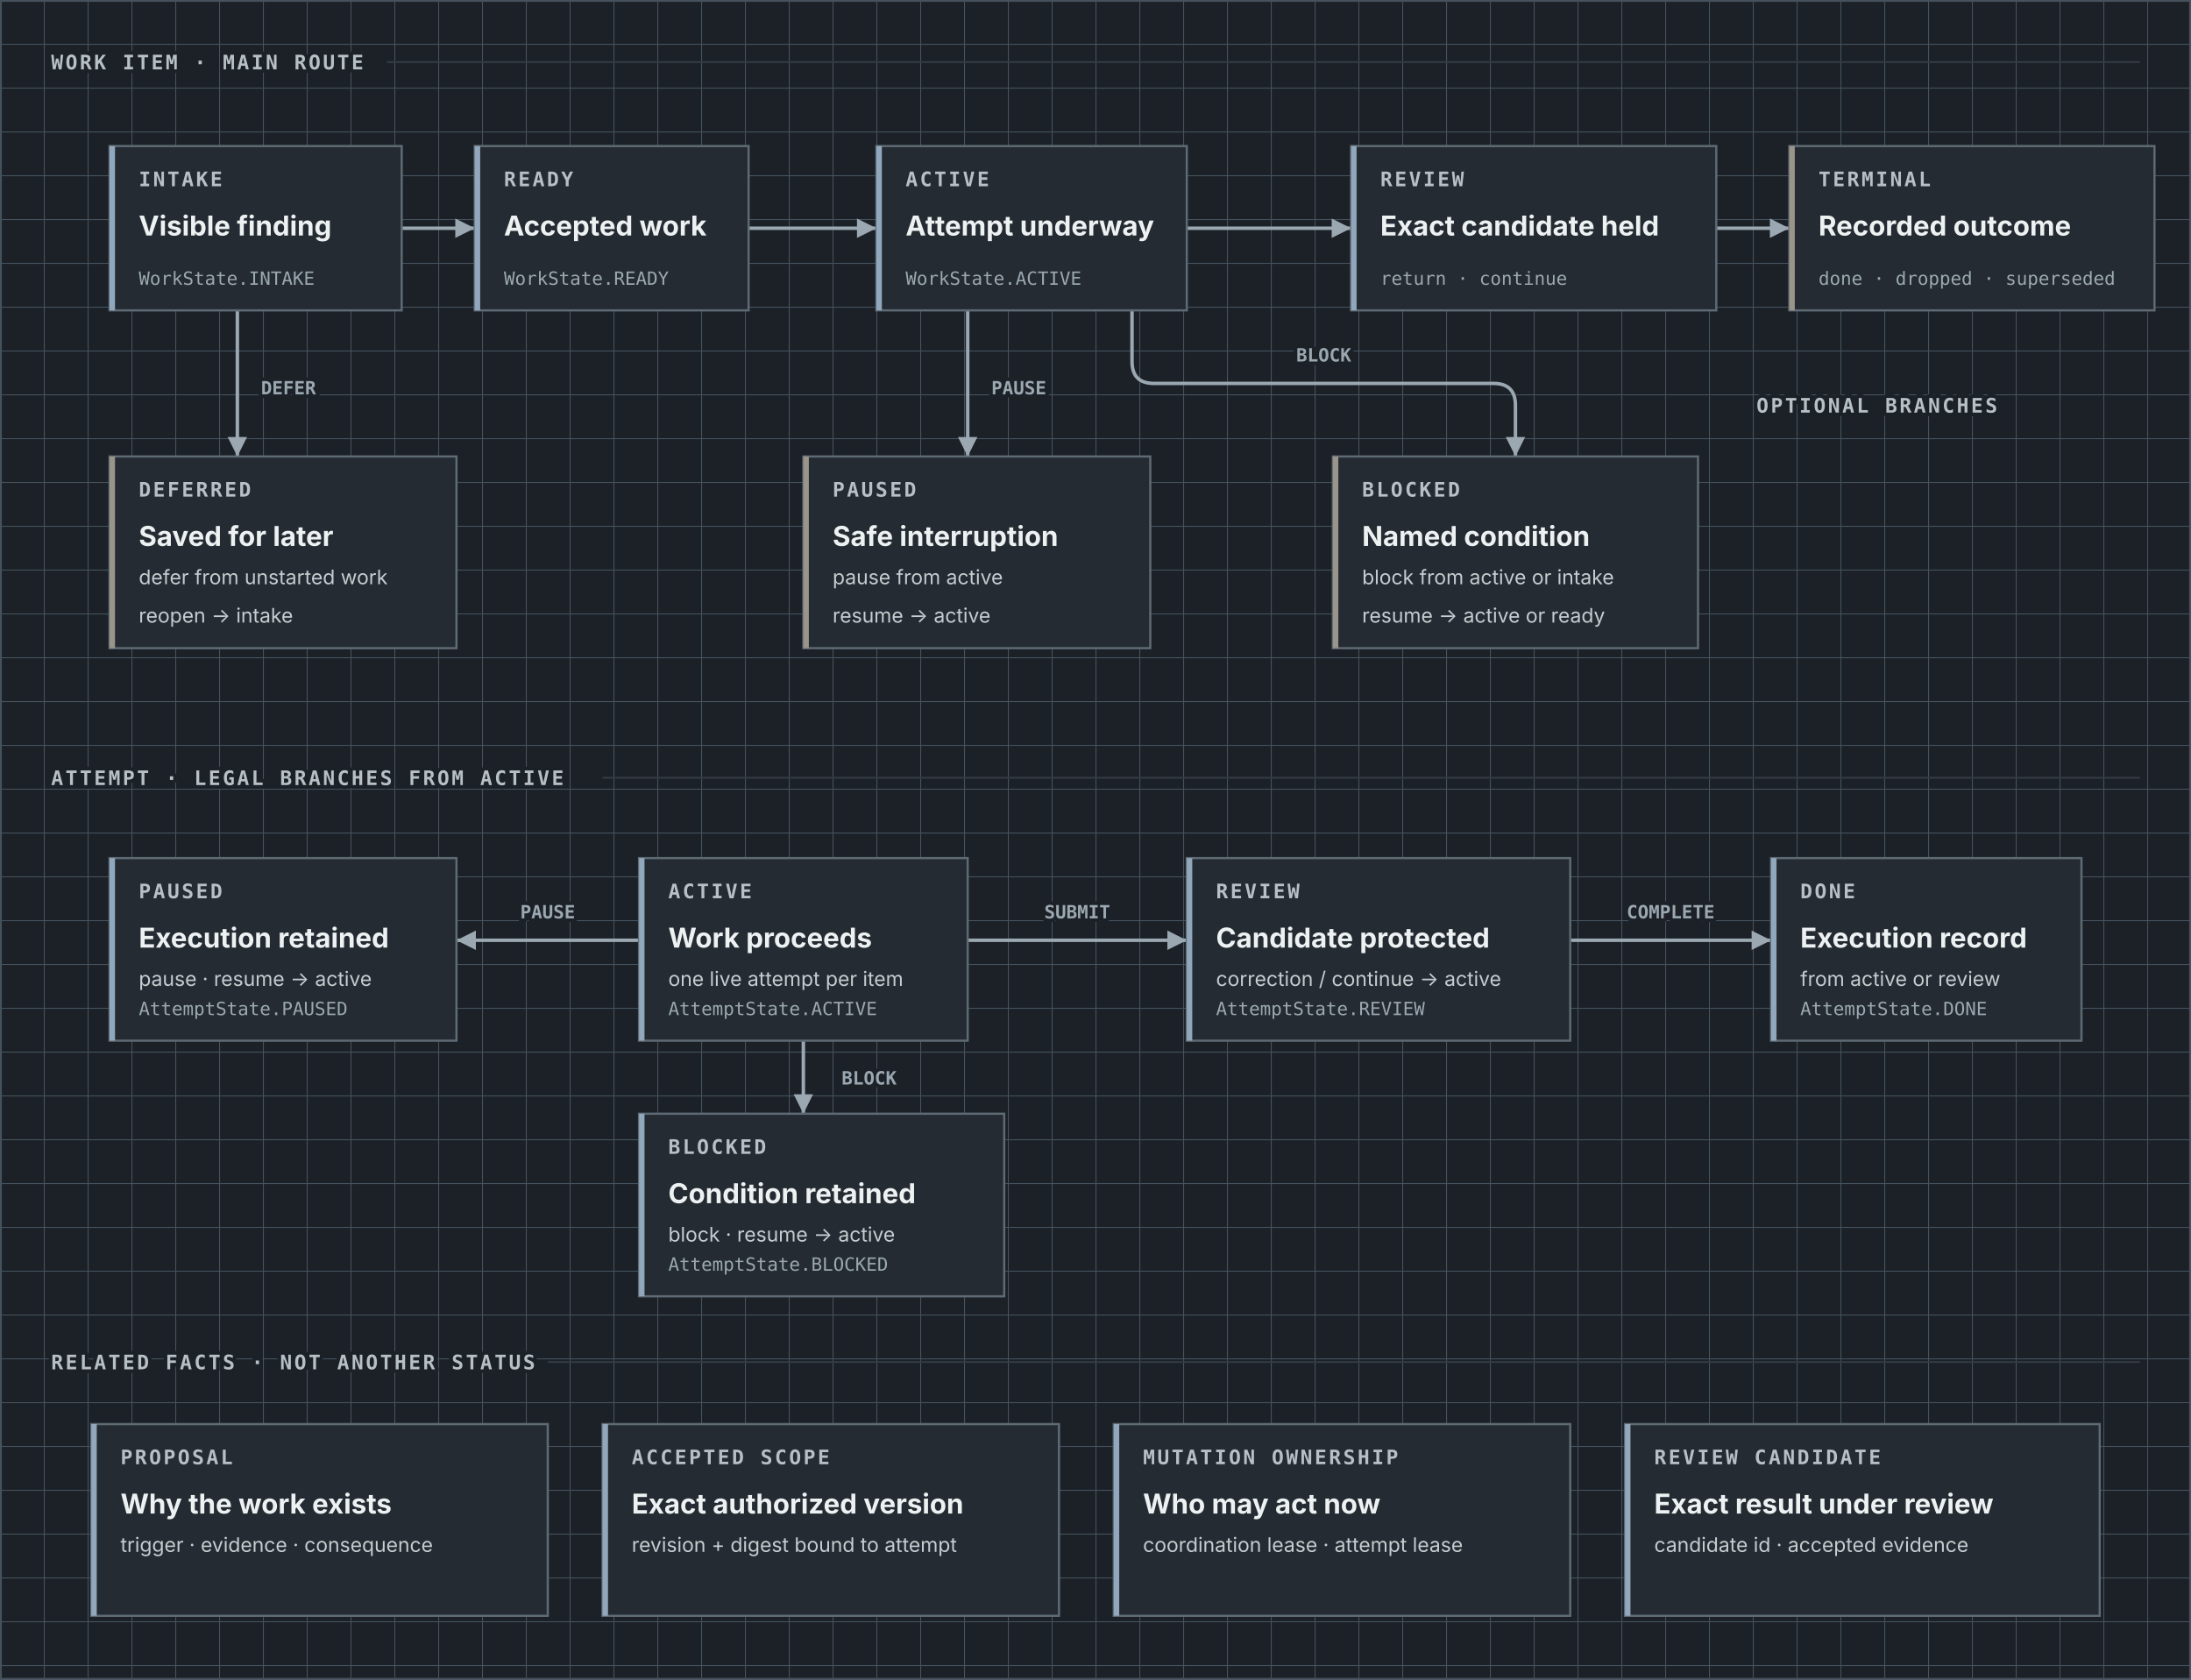
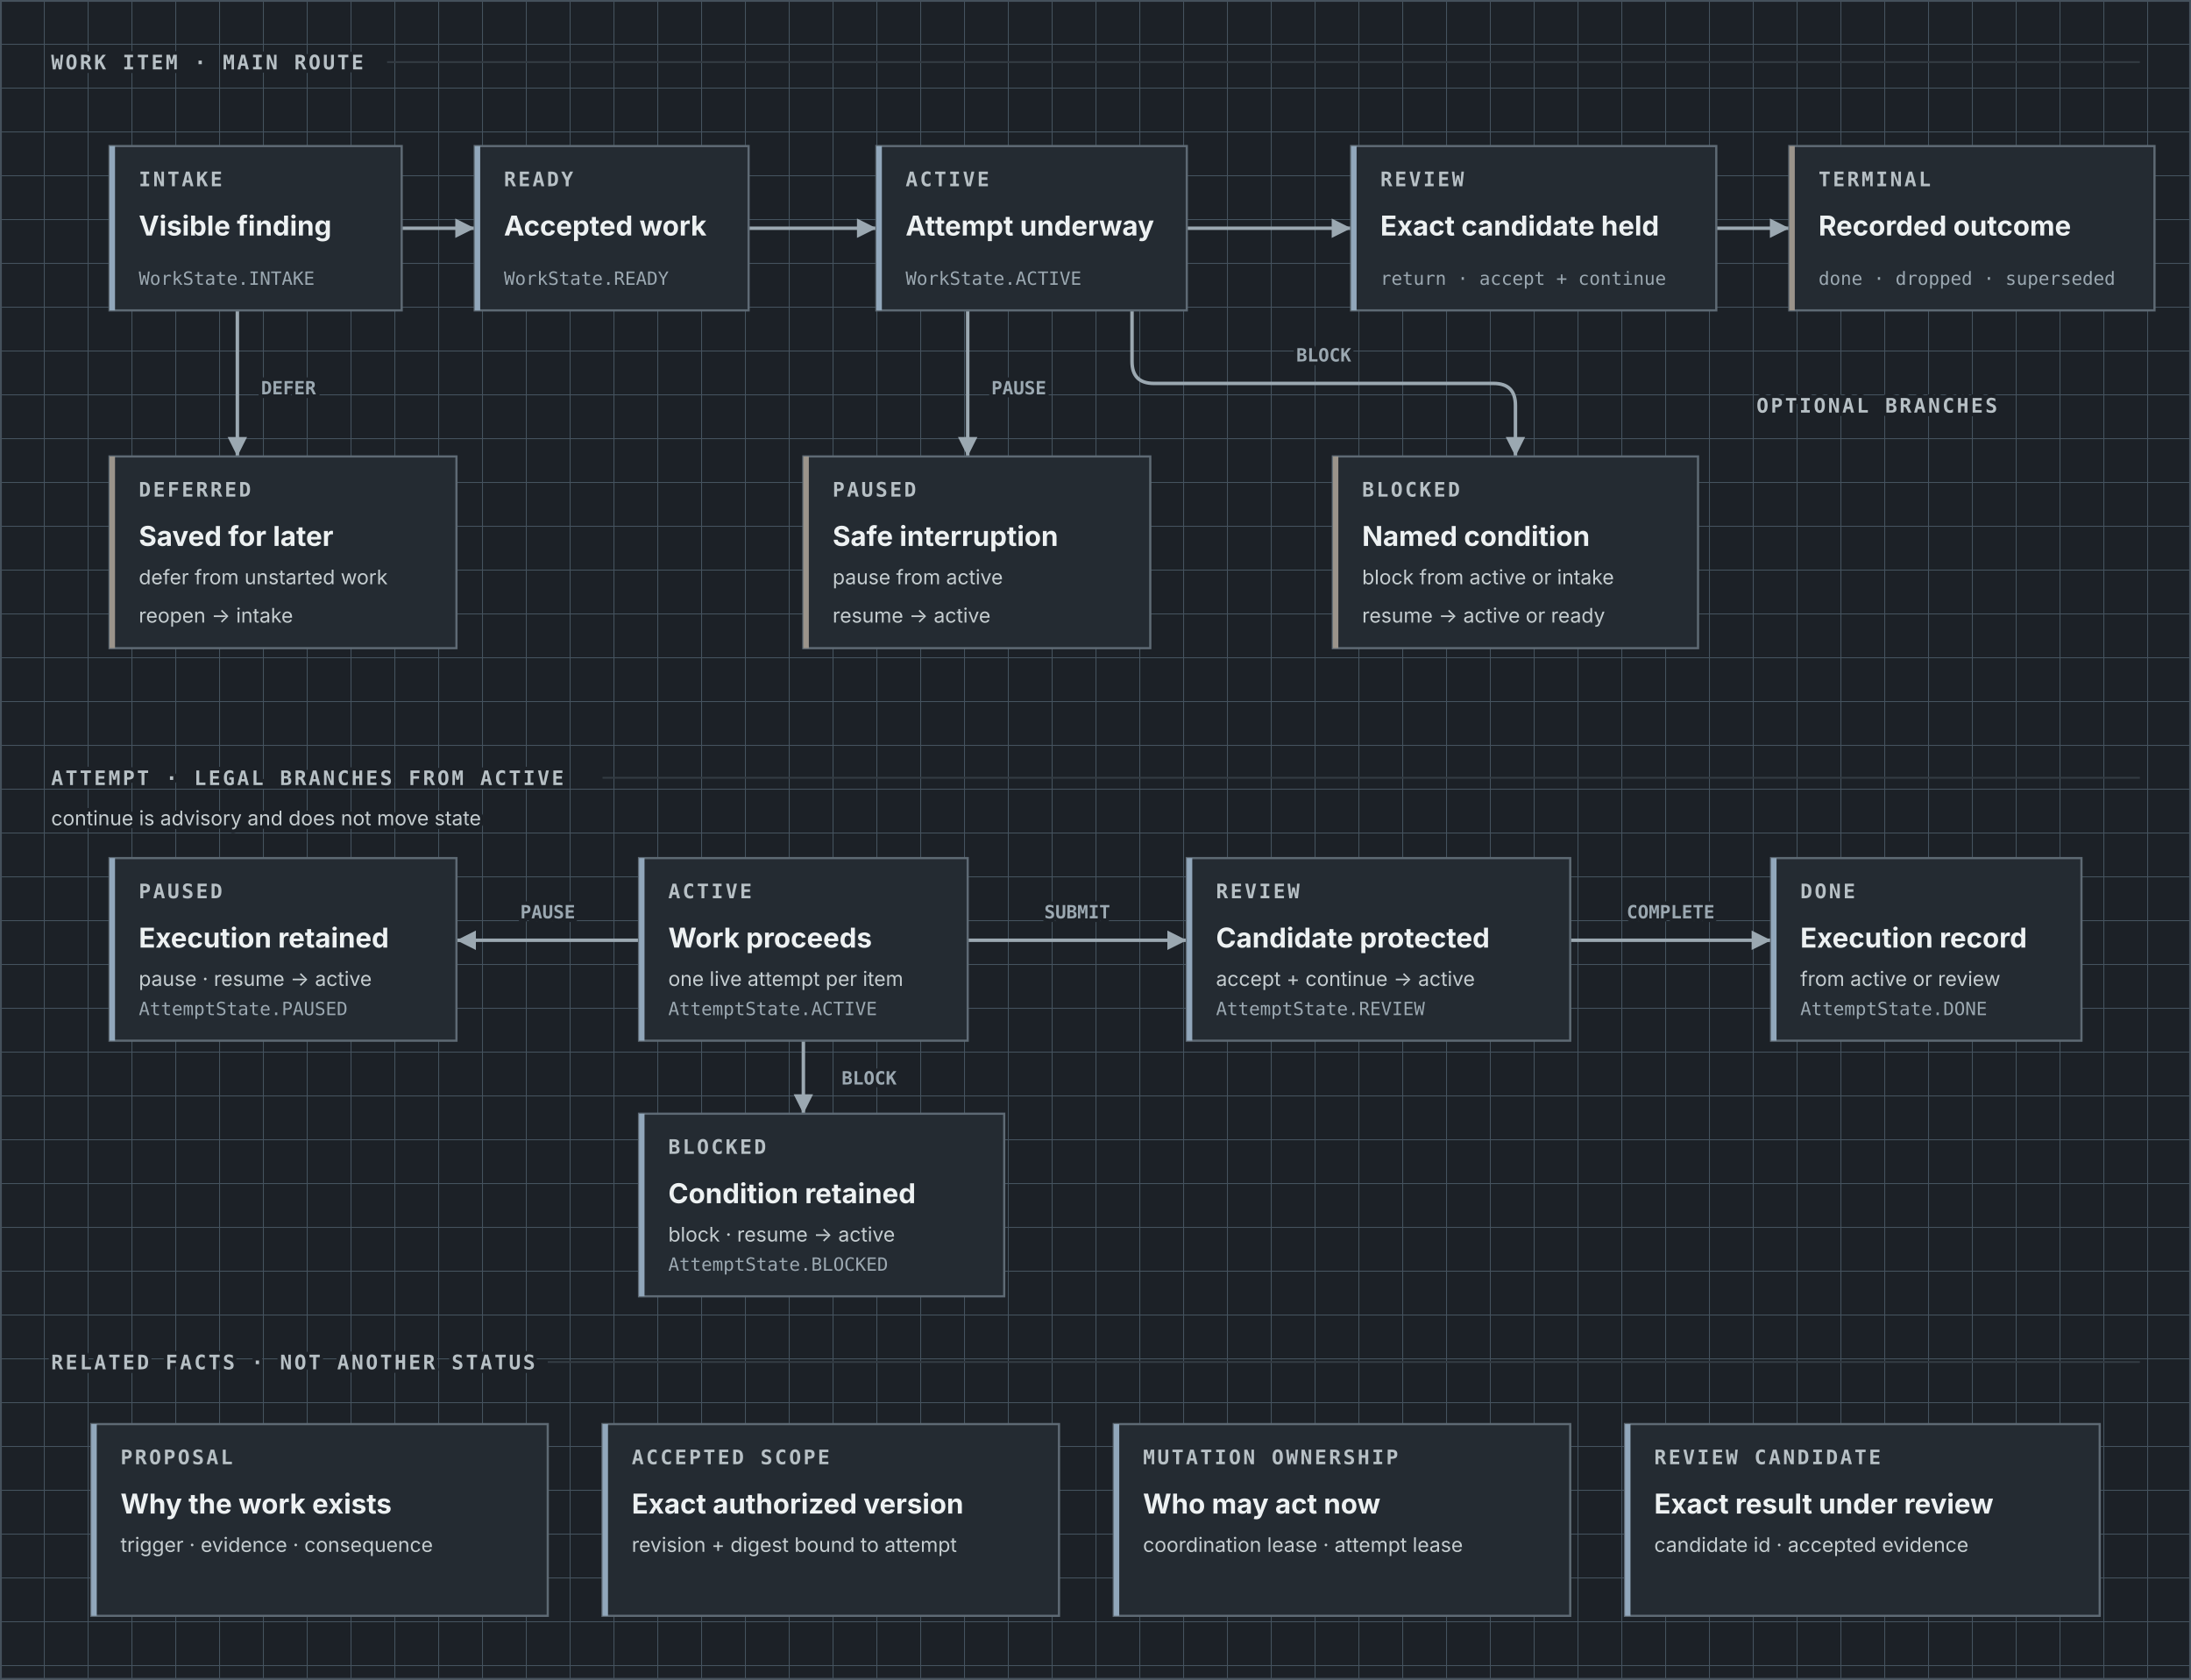
<svg xmlns="http://www.w3.org/2000/svg" role="img" aria-labelledby="title description" viewBox="0 0 1200 920">
  <defs>
    <pattern id="grid" width="24" height="24" patternUnits="userSpaceOnUse">
      <path d="M24 0H0V24" fill="none" stroke="#45535f" stroke-width="1" />
    </pattern>
    <marker id="arrow" viewBox="0 0 10 10" refX="9" refY="5" markerWidth="7" markerHeight="7" orient="auto">
      <path d="M1 1L9 5L1 9Z" fill="#9ba8b1" />
    </marker>
    <style>
      text { font-family: ui-sans-serif, system-ui, -apple-system, BlinkMacSystemFont, "Segoe UI", sans-serif; fill: #edf1f2; }
      .section-label, .box-label, .box-meta, .connector-label, .note-meta { font-family: ui-monospace, SFMono-Regular, Menlo, monospace; }
      .section-label, .box-label { font-size: 11px; font-weight: 700; letter-spacing: 0.11em; fill: #b7c0c5; }
      .section-subtitle { font-size: 11px; fill: #c5cdd0; }
      .guide { stroke: #333b42; stroke-width: 1; }
      .connector { fill: none; stroke: #9ba8b1; stroke-width: 1.9; stroke-linecap: round; }
      .connector-label { font-size: 10px; font-weight: 700; fill: #9ba8b1; }
      .box { fill: #242b32; stroke: #5e6a74; stroke-width: 1.2; }
      .box-title { font-size: 15px; font-weight: 700; }
      .box-body { font-size: 11px; fill: #c5cdd0; }
      .box-meta { font-size: 10px; fill: #9ba8b1; }
      .note { fill: #c5cdd0; }
      .note-meta { font-weight: 700; letter-spacing: 0.08em; fill: #b7c0c5; }
      .canvas-text { paint-order: stroke fill; stroke: #1c2127; stroke-width: 4px; stroke-linejoin: round; }
    </style>
  </defs>
  <rect width="1200" height="920" fill="#1c2127" />
  <rect width="1200" height="920" fill="url(#grid)" />
  <rect x="0.5" y="0.5" width="1199" height="919" fill="none" stroke="#45515c" />
  <line x1="212" y1="34" x2="1172" y2="34" class="guide" />
  <line x1="330" y1="426" x2="1172" y2="426" class="guide" />
  <line x1="300" y1="746" x2="1172" y2="746" class="guide" />
  <path d="M220 125L260 125" class="connector" marker-end="url(#arrow)" />
  <path d="M410 125L480 125" class="connector" marker-end="url(#arrow)" />
  <path d="M650 125L740 125" class="connector" marker-end="url(#arrow)" />
  <path d="M940 125L980 125" class="connector" marker-end="url(#arrow)" />
  <path d="M130 170L130 250" class="connector" marker-end="url(#arrow)" />
  <path d="M530 170L530 250" class="connector" marker-end="url(#arrow)" />
  <path d="M620 170L620 198Q620 210 632 210L818 210Q830 210 830 222L830 250" class="connector" marker-end="url(#arrow)" />
  <path d="M350 515L250 515" class="connector" marker-end="url(#arrow)" />
  <path d="M440 570L440 610" class="connector" marker-end="url(#arrow)" />
  <path d="M530 515L650 515" class="connector" marker-end="url(#arrow)" />
  <path d="M860 515L970 515" class="connector" marker-end="url(#arrow)" />
  <rect x="60" y="80" width="160" height="90" class="box" />
  <rect x="60" y="80" width="3" height="90" fill="#91a7bb" />
  <rect x="260" y="80" width="150" height="90" class="box" />
  <rect x="260" y="80" width="3" height="90" fill="#91a7bb" />
  <rect x="480" y="80" width="170" height="90" class="box" />
  <rect x="480" y="80" width="3" height="90" fill="#91a7bb" />
  <rect x="740" y="80" width="200" height="90" class="box" />
  <rect x="740" y="80" width="3" height="90" fill="#91a7bb" />
  <rect x="980" y="80" width="200" height="90" class="box" />
  <rect x="980" y="80" width="3" height="90" fill="#9b948b" />
  <rect x="60" y="250" width="190" height="105" class="box" />
  <rect x="60" y="250" width="3" height="105" fill="#9b948b" />
  <rect x="440" y="250" width="190" height="105" class="box" />
  <rect x="440" y="250" width="3" height="105" fill="#9b948b" />
  <rect x="730" y="250" width="200" height="105" class="box" />
  <rect x="730" y="250" width="3" height="105" fill="#9b948b" />
  <rect x="60" y="470" width="190" height="100" class="box" />
  <rect x="60" y="470" width="3" height="100" fill="#91a7bb" />
  <rect x="350" y="470" width="180" height="100" class="box" />
  <rect x="350" y="470" width="3" height="100" fill="#91a7bb" />
  <rect x="650" y="470" width="210" height="100" class="box" />
  <rect x="650" y="470" width="3" height="100" fill="#91a7bb" />
  <rect x="970" y="470" width="170" height="100" class="box" />
  <rect x="970" y="470" width="3" height="100" fill="#91a7bb" />
  <rect x="350" y="610" width="200" height="100" class="box" />
  <rect x="350" y="610" width="3" height="100" fill="#91a7bb" />
  <rect x="50" y="780" width="250" height="105" class="box" />
  <rect x="50" y="780" width="3" height="105" fill="#91a7bb" />
  <rect x="330" y="780" width="250" height="105" class="box" />
  <rect x="330" y="780" width="3" height="105" fill="#91a7bb" />
  <rect x="610" y="780" width="250" height="105" class="box" />
  <rect x="610" y="780" width="3" height="105" fill="#91a7bb" />
  <rect x="890" y="780" width="260" height="105" class="box" />
  <rect x="890" y="780" width="3" height="105" fill="#91a7bb" />
  <text x="28" y="38" class="section-label canvas-text">WORK ITEM · MAIN ROUTE</text>
  <text x="962" y="226" class="section-label canvas-text">OPTIONAL BRANCHES</text>
  <text x="28" y="430" class="section-label canvas-text">ATTEMPT · LEGAL BRANCHES FROM ACTIVE</text>
+   <text x="28" y="452" class="section-subtitle canvas-text">continue is advisory and does not move state</text>
  <text x="28" y="750" class="section-label canvas-text">RELATED FACTS · NOT ANOTHER STATUS</text>
  <text x="158" y="216" text-anchor="middle" class="connector-label canvas-text">DEFER</text>
  <text x="558" y="216" text-anchor="middle" class="connector-label canvas-text">PAUSE</text>
  <text x="725" y="198" text-anchor="middle" class="connector-label canvas-text">BLOCK</text>
  <text x="300" y="503" text-anchor="middle" class="connector-label canvas-text">PAUSE</text>
  <text x="476" y="594" text-anchor="middle" class="connector-label canvas-text">BLOCK</text>
  <text x="590" y="503" text-anchor="middle" class="connector-label canvas-text">SUBMIT</text>
  <text x="915" y="503" text-anchor="middle" class="connector-label canvas-text">COMPLETE</text>
  <text x="76" y="102" class="box-label">INTAKE</text>
  <text x="76" y="129" class="box-title">Visible finding</text>
  <text x="76" y="156" class="box-meta">WorkState.INTAKE</text>
  <text x="276" y="102" class="box-label">READY</text>
  <text x="276" y="129" class="box-title">Accepted work</text>
  <text x="276" y="156" class="box-meta">WorkState.READY</text>
  <text x="496" y="102" class="box-label">ACTIVE</text>
  <text x="496" y="129" class="box-title">Attempt underway</text>
  <text x="496" y="156" class="box-meta">WorkState.ACTIVE</text>
  <text x="756" y="102" class="box-label">REVIEW</text>
  <text x="756" y="129" class="box-title">Exact candidate held</text>
-   <text x="756" y="156" class="box-meta">return · continue</text>
+   <text x="756" y="156" class="box-meta">return · accept + continue</text>
  <text x="996" y="102" class="box-label">TERMINAL</text>
  <text x="996" y="129" class="box-title">Recorded outcome</text>
  <text x="996" y="156" class="box-meta">done · dropped · superseded</text>
  <text x="76" y="272" class="box-label">DEFERRED</text>
  <text x="76" y="299" class="box-title">Saved for later</text>
  <text x="76" y="320" class="box-body">defer from unstarted work</text>
  <text x="76" y="341" class="box-body">reopen → intake</text>
  <text x="456" y="272" class="box-label">PAUSED</text>
  <text x="456" y="299" class="box-title">Safe interruption</text>
  <text x="456" y="320" class="box-body">pause from active</text>
  <text x="456" y="341" class="box-body">resume → active</text>
  <text x="746" y="272" class="box-label">BLOCKED</text>
  <text x="746" y="299" class="box-title">Named condition</text>
  <text x="746" y="320" class="box-body">block from active or intake</text>
  <text x="746" y="341" class="box-body">resume → active or ready</text>
  <text x="76" y="492" class="box-label">PAUSED</text>
  <text x="76" y="519" class="box-title">Execution retained</text>
  <text x="76" y="540" class="box-body">pause · resume → active</text>
  <text x="76" y="556" class="box-meta">AttemptState.PAUSED</text>
  <text x="366" y="492" class="box-label">ACTIVE</text>
  <text x="366" y="519" class="box-title">Work proceeds</text>
  <text x="366" y="540" class="box-body">one live attempt per item</text>
  <text x="366" y="556" class="box-meta">AttemptState.ACTIVE</text>
  <text x="666" y="492" class="box-label">REVIEW</text>
  <text x="666" y="519" class="box-title">Candidate protected</text>
-   <text x="666" y="540" class="box-body">correction / continue → active</text>
+   <text x="666" y="540" class="box-body">accept + continue → active</text>
  <text x="666" y="556" class="box-meta">AttemptState.REVIEW</text>
  <text x="986" y="492" class="box-label">DONE</text>
  <text x="986" y="519" class="box-title">Execution record</text>
  <text x="986" y="540" class="box-body">from active or review</text>
  <text x="986" y="556" class="box-meta">AttemptState.DONE</text>
  <text x="366" y="632" class="box-label">BLOCKED</text>
  <text x="366" y="659" class="box-title">Condition retained</text>
  <text x="366" y="680" class="box-body">block · resume → active</text>
  <text x="366" y="696" class="box-meta">AttemptState.BLOCKED</text>
  <text x="66" y="802" class="box-label">PROPOSAL</text>
  <text x="66" y="829" class="box-title">Why the work exists</text>
  <text x="66" y="850" class="box-body">trigger · evidence · consequence</text>
  <text x="346" y="802" class="box-label">ACCEPTED SCOPE</text>
  <text x="346" y="829" class="box-title">Exact authorized version</text>
  <text x="346" y="850" class="box-body">revision + digest bound to attempt</text>
  <text x="626" y="802" class="box-label">MUTATION OWNERSHIP</text>
  <text x="626" y="829" class="box-title">Who may act now</text>
  <text x="626" y="850" class="box-body">coordination lease · attempt lease</text>
  <text x="906" y="802" class="box-label">REVIEW CANDIDATE</text>
  <text x="906" y="829" class="box-title">Exact result under review</text>
  <text x="906" y="850" class="box-body">candidate id · accepted evidence</text>
</svg>
